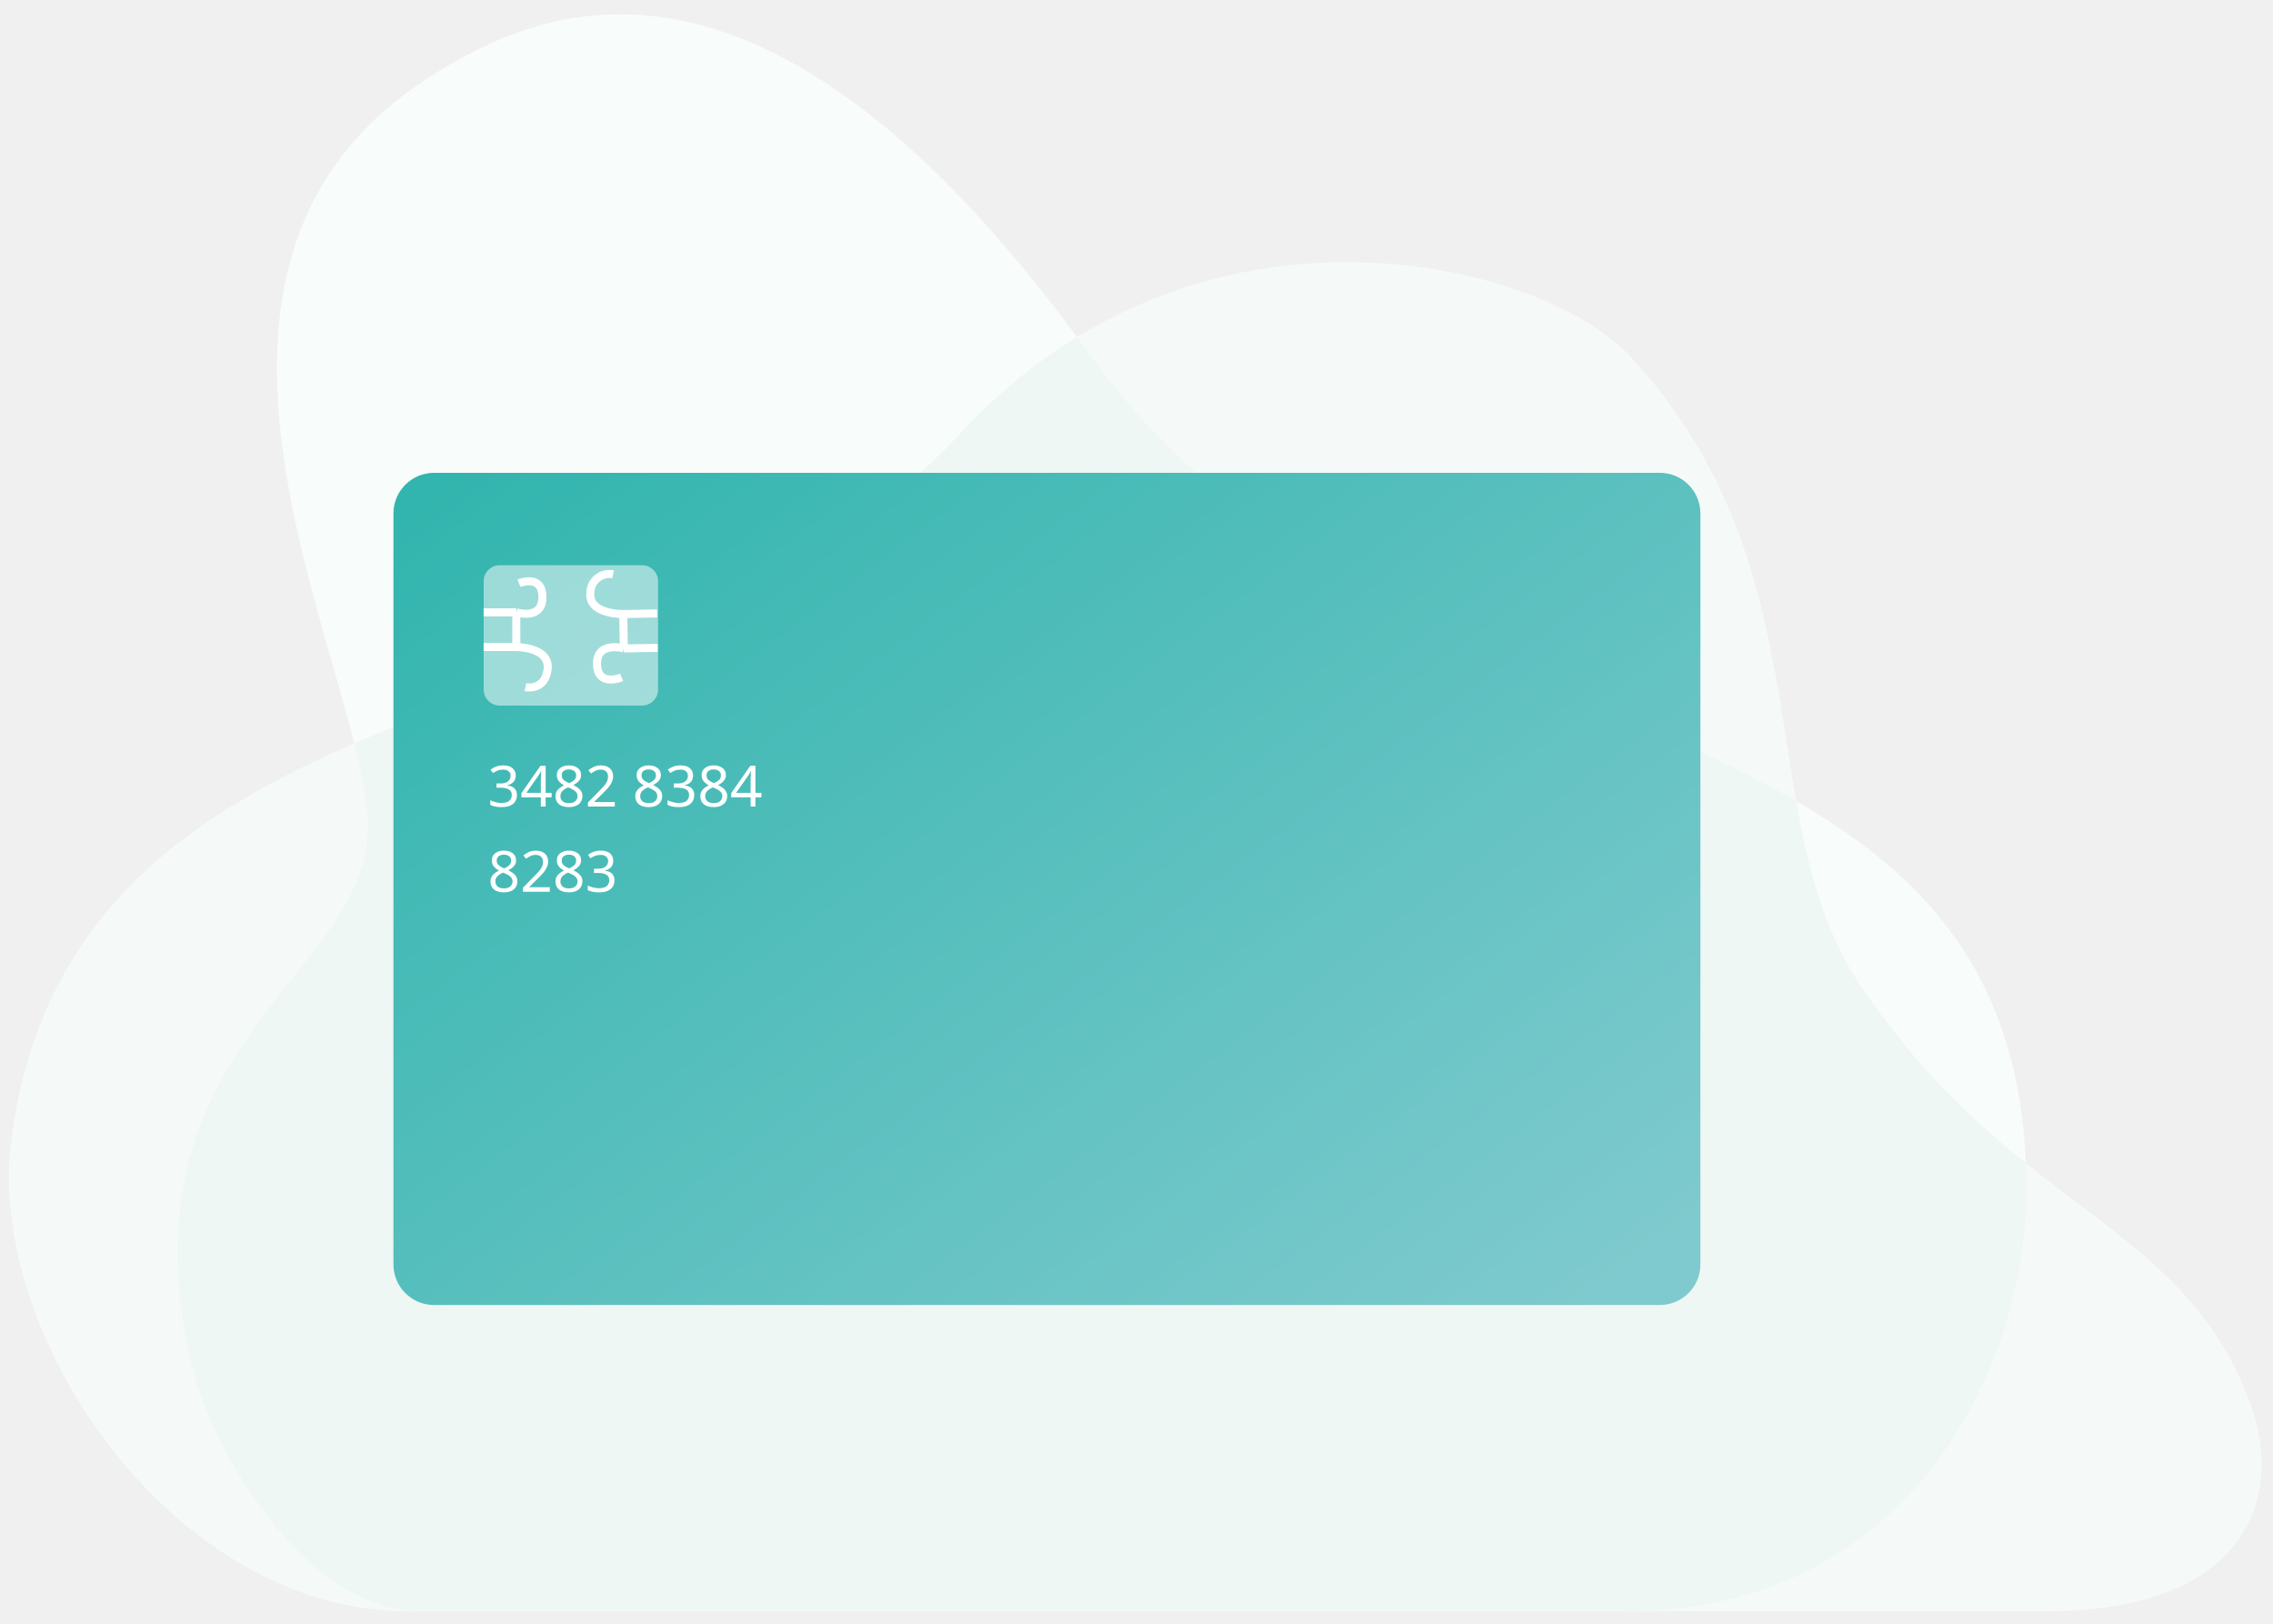
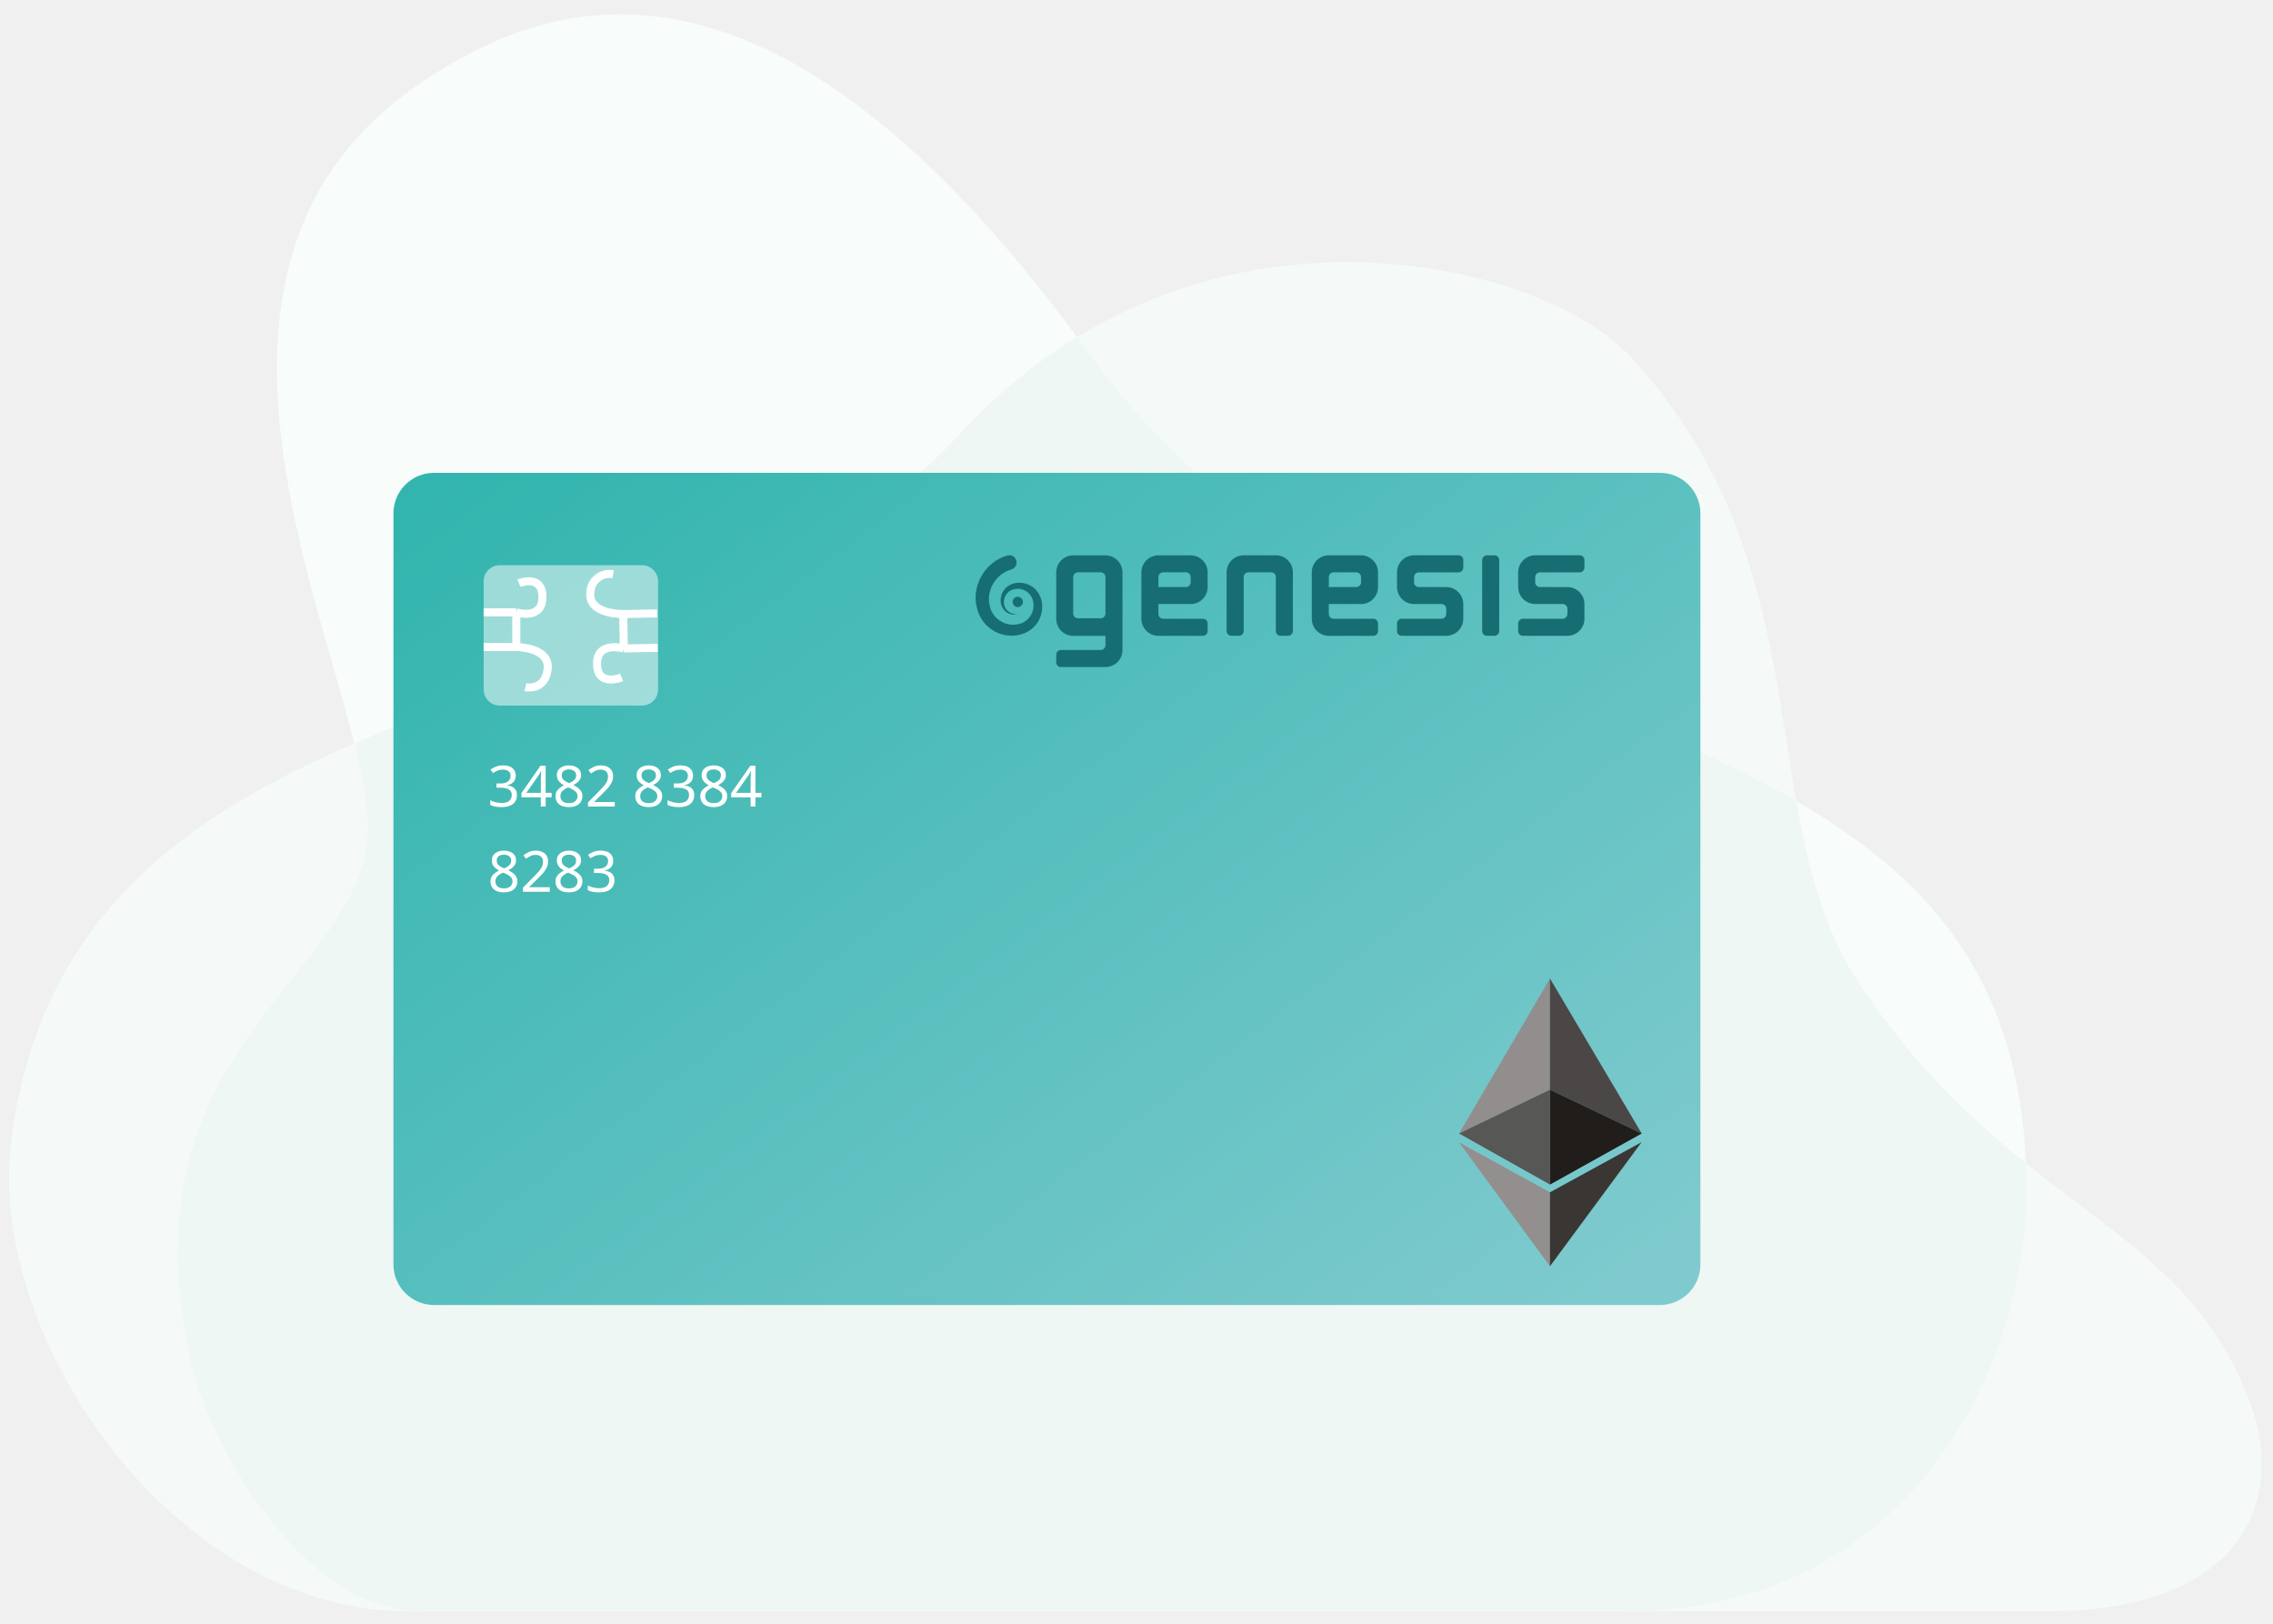
<svg xmlns="http://www.w3.org/2000/svg" viewBox="0 0 560 400">
  <defs>
    <style>
      .cls-1 {
+         fill: #4b4746;
+       }
+ 
+       .cls-2 {
        font-family: Poppins-Regular, Poppins;
        font-size: 14px;
      }

-       .cls-1, .cls-2, .cls-3 {
+       .cls-2, .cls-3, .cls-4 {
        isolation: isolate;
      }

-       .cls-1, .cls-3 {
+       .cls-2, .cls-4 {
        fill: #fff;
      }

-       .cls-3 {
+       .cls-5 {
+         fill: #575756;
+       }
+ 
+       .cls-6 {
+         fill: #176e72;
+       }
+ 
+       .cls-4 {
        opacity: .5;
      }

-       .cls-4 {
+       .cls-7 {
+         fill: #3a3634;
+       }
+ 
+       .cls-8 {
        stroke-miterlimit: 4;
        stroke-width: 1.98px;
      }

-       .cls-4, .cls-5 {
+       .cls-8, .cls-9 {
        fill: none;
        stroke: #fff;
      }

-       .cls-6 {
+       .cls-10 {
        fill: #f5faf8;
      }

-       .cls-6, .cls-7 {
+       .cls-10, .cls-11 {
        mix-blend-mode: multiply;
      }

-       .cls-5 {
+       .cls-9 {
        stroke-width: 1.98px;
      }

-       .cls-8 {
+       .cls-12 {
+         fill: #928e8d;
+       }
+ 
+       .cls-13 {
+         fill: #201d1a;
+       }
+ 
+       .cls-14 {
+         fill: #938f8e;
+       }
+ 
+       .cls-15 {
        fill: url(#linear-gradient);
      }

-       .cls-7 {
+       .cls-11 {
        fill: #f8fcfb;
      }
    </style>
    <linearGradient id="linear-gradient" x1="156.66" y1="726.31" x2="157.67" y2="725.45" gradientTransform="translate(-50352.77 149022.65) scale(322 -205)" gradientUnits="userSpaceOnUse">
      <stop offset="0" stop-color="#32b5ae" />
      <stop offset="1" stop-color="#7fcace" />
    </linearGradient>
  </defs>
-   <g class="cls-2">
+   <g class="cls-3">
    <g id="Layer_1" data-name="Layer 1">
-       <path class="cls-6" d="m554.44,345.83c-16.59-45.43-58.72-47.23-96.28-103.38-27.01-40.38-7.82-101.85-56.4-154.54-22.09-23.96-106.74-44.43-164.98,18.68C165.24,184.11,18.32,162.4,2.79,280.79c-6.34,48.33,39.93,116.1,97.47,116.1h404.32c47.16,0,58.78-26.65,49.86-51.06Z" />
-       <path class="cls-7" d="m499.25,293.19c0-129.21-152.14-96.96-230.87-206.02C189.66-21.89,134.56-.19,104.17,20.07c-72.81,48.54-12.24,148.53-13.6,184.88-1.36,36.35-61.65,52.75-43.37,131.41,4.76,20.49,28,60.54,56.11,60.54h297.5c69.5,0,98.44-59.99,98.44-103.71Z" />
+       <path class="cls-10" d="m554.44,345.83c-16.59-45.43-58.72-47.23-96.28-103.38-27.01-40.38-7.82-101.85-56.4-154.54-22.09-23.96-106.74-44.43-164.98,18.68C165.24,184.11,18.32,162.4,2.79,280.79c-6.34,48.33,39.93,116.1,97.47,116.1h404.32c47.16,0,58.78-26.65,49.86-51.06Z" />
+       <path class="cls-11" d="m499.25,293.19c0-129.21-152.14-96.96-230.87-206.02C189.66-21.89,134.56-.19,104.17,20.07c-72.81,48.54-12.24,148.53-13.6,184.88-1.36,36.35-61.65,52.75-43.37,131.41,4.76,20.49,28,60.54,56.11,60.54h297.5c69.5,0,98.44-59.99,98.44-103.71Z" />
      <g id="Design">
-         <rect id="Design-2" class="cls-8" x="96.93" y="116.48" width="322" height="205" rx="10" ry="10" />
+         <rect id="Design-2" class="cls-15" x="96.93" y="116.48" width="322" height="205" rx="10" ry="10" />
        <g id="Group_26835" data-name="Group 26835">
-           <rect id="Rectangle_575" data-name="Rectangle 575" class="cls-3" x="119.16" y="139.24" width="42.97" height="34.57" rx="3.95" ry="3.95" />
-           <path id="Vector_301" data-name="Vector 301" class="cls-5" d="m127.85,143.68s5.79-2.39,5.79,3.41-6.44,3.76-6.44,3.76m0,0h-8.05m8.05,0v8.54m0,0h-8.05m8.05,0s8.37,0,7.72,5.46-5.47,4.44-5.47,4.44" />
-           <path id="Vector_302" data-name="Vector 302" class="cls-4" d="m153.15,166.87s-5.96,2.48-6.06-3.28,6.6-3.85,6.6-3.85m0,0l8.34-.15m-8.34.15l-.14-8.47m0,0l8.34-.15m-8.34.15s-8.67.16-8.1-5.28c.05-2.58,2.18-4.64,4.76-4.6.28,0,.56.03.84.09" />
+           <rect id="Rectangle_575" data-name="Rectangle 575" class="cls-4" x="119.16" y="139.24" width="42.97" height="34.57" rx="3.95" ry="3.95" />
+           <path id="Vector_301" data-name="Vector 301" class="cls-9" d="m127.85,143.68s5.79-2.39,5.79,3.41-6.44,3.76-6.44,3.76m0,0h-8.05m8.05,0v8.54m0,0h-8.05m8.05,0s8.37,0,7.72,5.46-5.47,4.44-5.47,4.44" />
+           <path id="Vector_302" data-name="Vector 302" class="cls-8" d="m153.15,166.87s-5.96,2.48-6.06-3.28,6.6-3.85,6.6-3.85m0,0l8.34-.15m-8.34.15l-.14-8.47m0,0l8.34-.15m-8.34.15s-8.67.16-8.1-5.28c.05-2.58,2.18-4.64,4.76-4.6.28,0,.56.03.84.09" />
        </g>
-         <g id="_3482_8384_8283" data-name=" 3482 8384 8283" class="cls-2">
-           <text class="cls-1" transform="translate(120.16 198.69)">
+         <g id="_3482_8384_8283" data-name=" 3482 8384 8283" class="cls-3">
+           <text class="cls-2" transform="translate(120.16 198.69)">
            <tspan x="0" y="0">3482 8384 </tspan>
          </text>
-           <text class="cls-1" transform="translate(120.16 219.69)">
+           <text class="cls-2" transform="translate(120.16 219.69)">
            <tspan x="0" y="0">8283</tspan>
          </text>
        </g>
      </g>
+       <g>
+         <g id="N_18px" data-name="N 18px">
+           <path class="cls-6" d="m355.14,152.42h-9.79c-.64,0-1.17.52-1.17,1.17v1.87c0,.64.52,1.17,1.17,1.17h10.96c2.32,0,4.2-1.88,4.2-4.2v-3.61c0-2.32-1.88-4.2-4.2-4.2h-6.76c-.64,0-1.17-.52-1.17-1.17v-1.28c0-.64.52-1.17,1.17-1.17h9.79c.64,0,1.17-.52,1.17-1.17v-1.87c0-.64-.52-1.17-1.17-1.17h-10.96c-2.32,0-4.2,1.88-4.2,4.2v3.61c0,2.32,1.88,4.2,4.2,4.2h6.76c.64,0,1.17.52,1.17,1.17v1.28c0,.64-.52,1.17-1.17,1.17Z" />
+         </g>
+         <g id="N_18px-2" data-name="N 18px">
+           <path class="cls-6" d="m384.99,152.42h-9.79c-.64,0-1.17.52-1.17,1.17v1.87c0,.64.52,1.17,1.17,1.17h10.96c2.32,0,4.2-1.88,4.2-4.2v-3.61c0-2.32-1.88-4.2-4.2-4.2h-6.76c-.64,0-1.17-.52-1.17-1.17v-1.28c0-.64.52-1.17,1.17-1.17h9.79c.64,0,1.17-.52,1.17-1.17v-1.87c0-.64-.52-1.17-1.17-1.17h-10.96c-2.32,0-4.2,1.88-4.2,4.2v3.61c0,2.32,1.88,4.2,4.2,4.2h6.76c.64,0,1.17.52,1.17,1.17v1.28c0,.64-.52,1.17-1.17,1.17Z" />
+         </g>
+         <path id="E" class="cls-6" d="m293.33,148.81c2.32,0,4.2-1.88,4.2-4.2v-3.61c0-2.32-1.88-4.2-4.2-4.2h-7.93c-2.32,0-4.2,1.88-4.2,4.2v11.43c0,2.32,1.88,4.2,4.2,4.2h10.96c.64,0,1.17-.52,1.17-1.17v-1.87c0-.64-.52-1.17-1.17-1.17h-9.79c-.64,0-1.17-.52-1.17-1.17v-2.45h7.93Zm-7.93-6.65c0-.64.52-1.17,1.17-1.17h5.6c.64,0,1.17.52,1.17,1.17v1.28c0,.64-.52,1.17-1.17,1.17h-6.76v-2.45Z" />
+         <path id="E-2" data-name="E" class="cls-6" d="m335.31,148.81c2.32,0,4.2-1.88,4.2-4.2v-3.61c0-2.32-1.88-4.2-4.2-4.2h-7.93c-2.32,0-4.2,1.88-4.2,4.2v11.43c0,2.32,1.88,4.2,4.2,4.2h10.96c.64,0,1.17-.52,1.17-1.17v-1.87c0-.64-.52-1.17-1.17-1.17h-9.79c-.64,0-1.17-.52-1.17-1.17v-2.45h7.93Zm-7.93-6.65c0-.64.52-1.17,1.17-1.17h5.6c.64,0,1.17.52,1.17,1.17v1.28c0,.64-.52,1.17-1.17,1.17h-6.76v-2.45Z" />
+         <path id="E-3" data-name="E" class="cls-6" d="m272.35,156.62v2.33c0,.64-.52,1.17-1.17,1.17h-9.79c-.64,0-1.17.52-1.17,1.17v1.87c0,.64.52,1.17,1.17,1.17h10.96c2.32,0,4.2-1.88,4.2-4.2v-19.12c0-2.32-1.88-4.2-4.2-4.2h-7.93c-2.32,0-4.2,1.88-4.2,4.2v11.43c0,2.32,1.88,4.2,4.2,4.2h7.93Zm-1.17-4.31h-5.6c-.64,0-1.17-.52-1.17-1.17v-8.98c0-.64.52-1.17,1.17-1.17h5.6c.64,0,1.17.52,1.17,1.17v8.98c0,.64-.52,1.17-1.17,1.17Z" />
+         <rect class="cls-6" x="365.16" y="136.8" width="4.2" height="19.82" rx="1.17" ry="1.17" />
+         <g id="_18px" data-name="18px">
+           <path class="cls-6" d="m314.32,142.16v13.29c0,.64.52,1.17,1.17,1.17h1.87c.64,0,1.17-.52,1.17-1.17v-14.46c0-2.32-1.88-4.2-4.2-4.2h-7.93c-2.32,0-4.2,1.88-4.2,4.2v14.46c0,.64.52,1.17,1.17,1.17h1.87c.64,0,1.17-.52,1.17-1.17v-13.29c0-.64.52-1.17,1.17-1.17h5.6c.64,0,1.17.52,1.17,1.17Z" />
+         </g>
+         <g>
+           <path class="cls-6" d="m249.14,140.31c-3.66,1-6.12,4.88-5.36,8.63.07.38.17.78.29,1.13.04.09.15.35.19.45.09.2.21.38.31.58,1.11,1.81,3.24,2.92,5.36,2.79.55-.04,1.12-.14,1.64-.32,1.68-.6,2.91-2.23,3.04-4.01.2-1.85-.75-3.65-2.56-4.29-1.82-.66-3.97.11-4.56,2.07-.69,2.18,1.02,4.29,3.32,3.85-2.6.91-4.73-1.52-4.22-4.07.89-4.39,6.8-4.66,9.11-1.21,1.51,2.21,1.37,5.28-.1,7.47-1.76,2.71-5.31,3.74-8.37,2.99-2.11-.49-4-1.79-5.23-3.59-.54-.83-1-1.77-1.24-2.73-1.62-5.55,1.85-11.63,7.39-13.2,2.33-.59,3.28,2.7.99,3.44h0Z" />
+           <circle class="cls-6" cx="250.75" cy="148.28" r="1.27" />
+         </g>
+       </g>
+       <g>
+         <polygon class="cls-12" points="381.86 268.44 381.86 241.07 359.48 279.22 381.86 268.43 381.86 268.44" />
+         <polygon class="cls-5" points="381.86 268.43 359.48 279.22 359.48 279.23 381.86 291.81 381.86 268.44 381.86 268.43" />
+         <polygon class="cls-1" points="404.47 279.23 404.47 279.23 381.87 241.06 381.86 241.07 381.86 268.44 404.47 279.23" />
+         <polygon class="cls-13" points="404.47 279.23 381.86 268.44 381.86 291.81 381.86 291.82 404.47 279.23" />
+         <polygon class="cls-14" points="359.47 281.42 381.86 311.94 381.86 311.94 381.86 293.71 359.47 281.42" />
+         <polygon class="cls-7" points="381.87 293.71 381.86 293.71 381.86 311.94 404.44 281.37 381.87 293.71" />
+       </g>
    </g>
  </g>
</svg>
